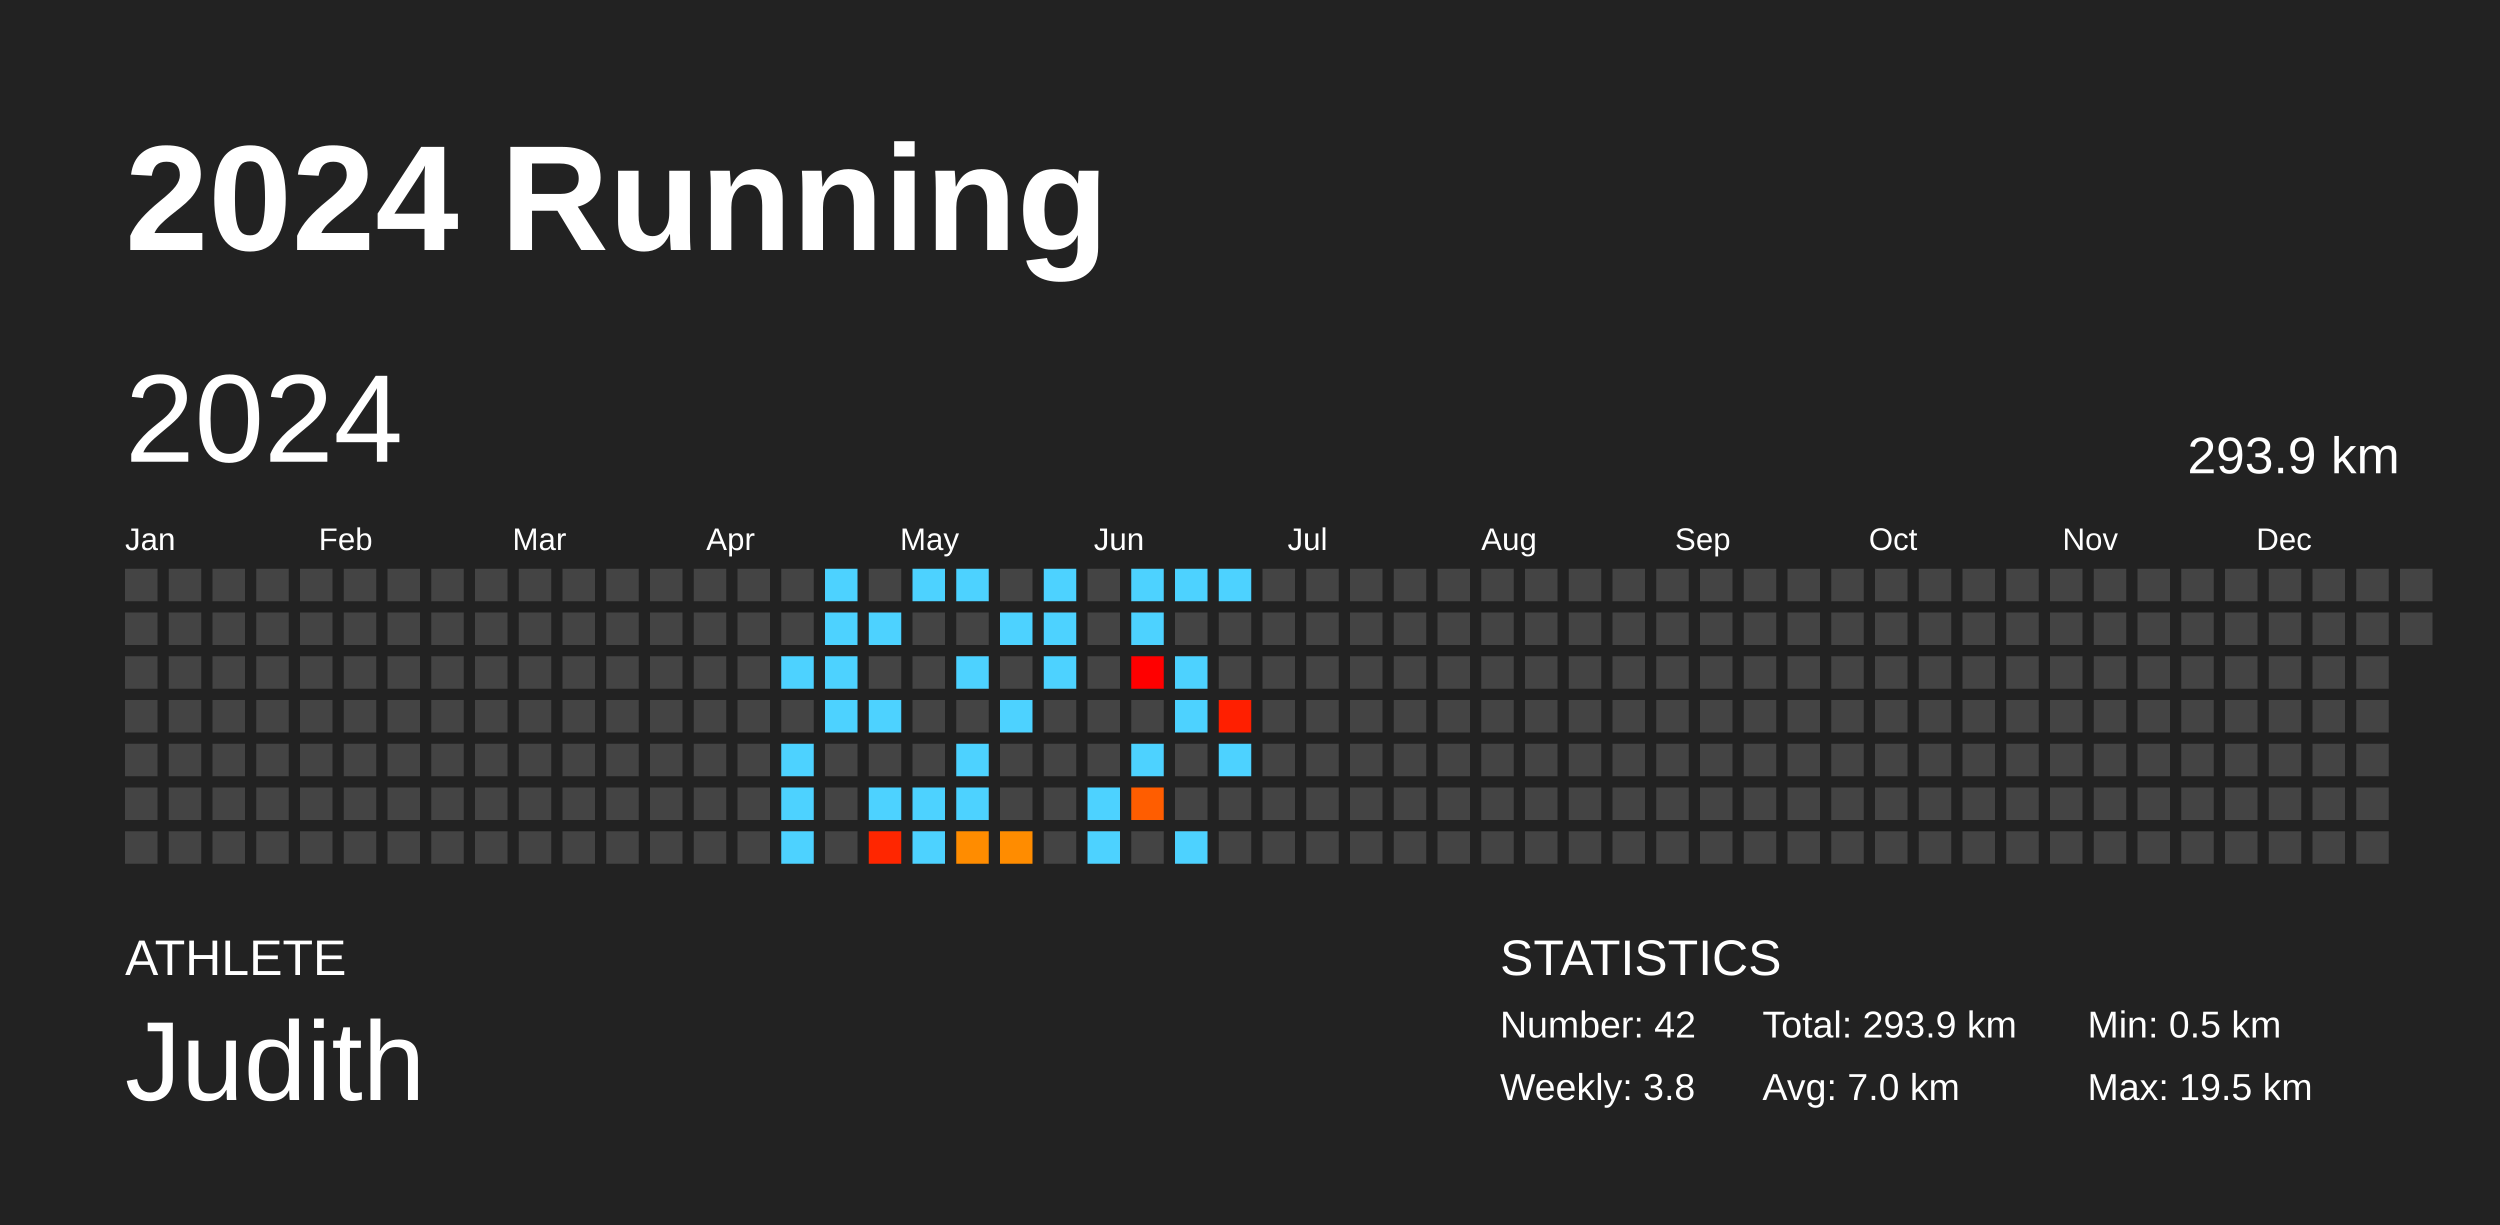
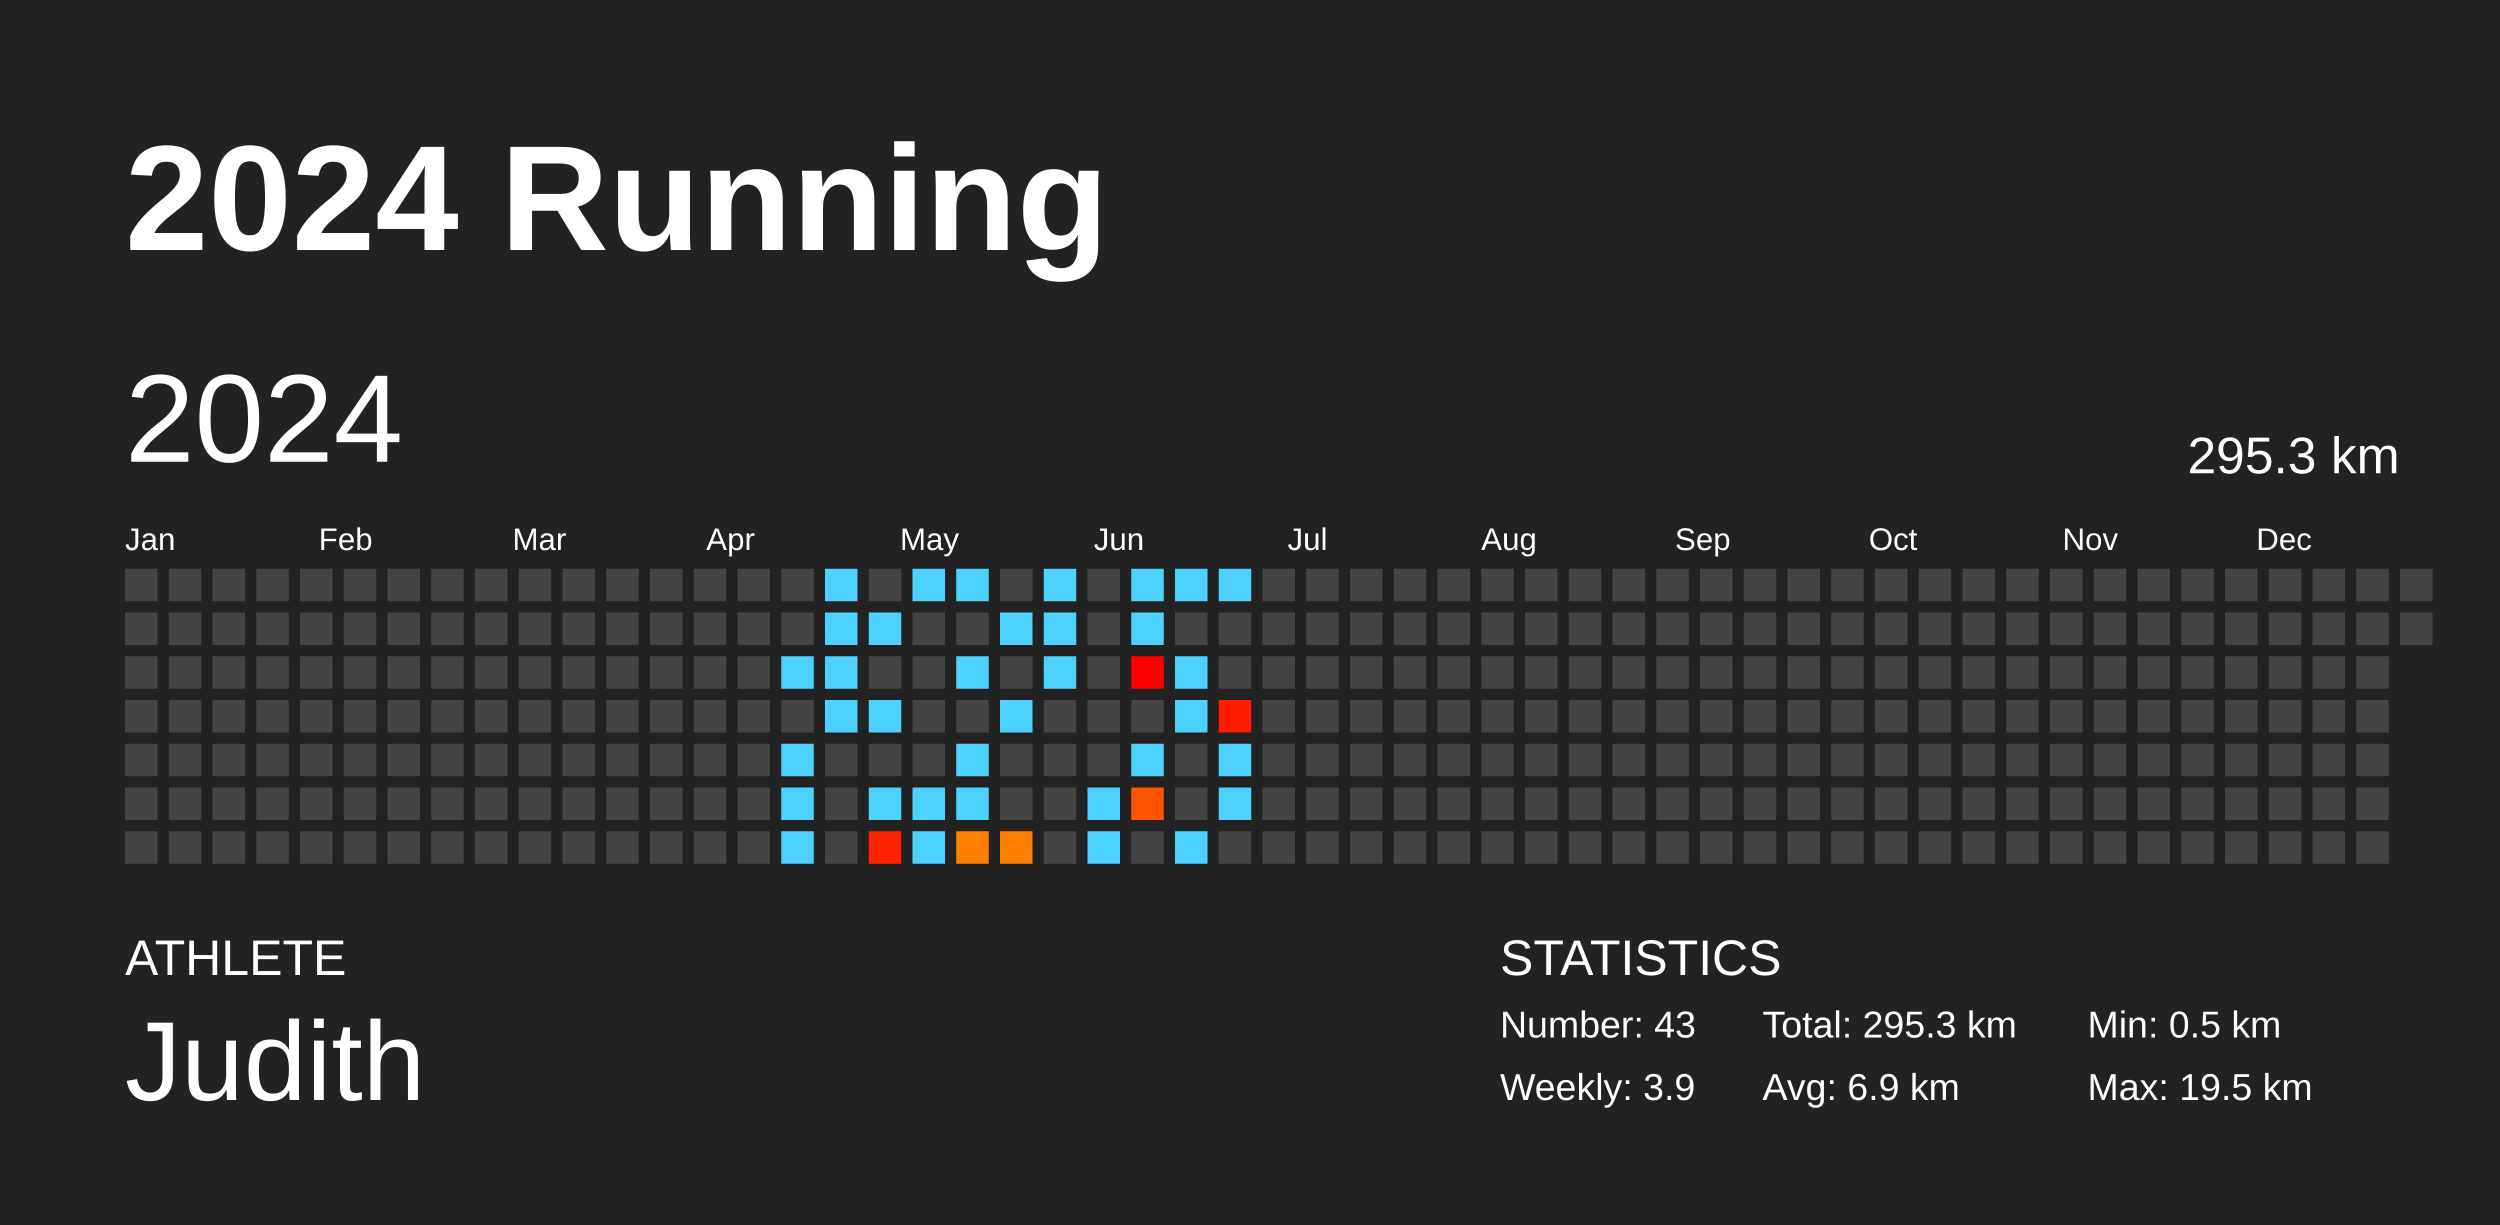
<svg xmlns="http://www.w3.org/2000/svg" baseProfile="full" height="98mm" version="1.1" viewBox="0,0,200,98" width="200mm">
  <defs />
  <rect fill="#222222" height="98" width="200" x="0" y="0" />
  <text fill="#FFFFFF" style="font-size:12px; font-family:Arial; font-weight:bold;" x="10" y="20">2024 Running</text>
  <text fill="#FFFFFF" style="font-size:4px; font-family:Arial" x="10" y="78">ATHLETE</text>
  <text fill="#FFFFFF" style="font-size:9px; font-family:Arial" x="10" y="88">Judith</text>
  <text fill="#FFFFFF" style="font-size:4px; font-family:Arial" x="120" y="78">STATISTICS</text>
-   <text fill="#FFFFFF" style="font-size:3px; font-family:Arial" x="120" y="83">Number: 42</text>
-   <text fill="#FFFFFF" style="font-size:3px; font-family:Arial" x="120" y="88">Weekly: 3.8</text>
-   <text fill="#FFFFFF" style="font-size:3px; font-family:Arial" x="141" y="83">Total: 293.9 km</text>
-   <text fill="#FFFFFF" style="font-size:3px; font-family:Arial" x="141" y="88">Avg: 7.0 km</text>
+   <text fill="#FFFFFF" style="font-size:3px; font-family:Arial" x="120" y="83">Number: 43</text>
+   <text fill="#FFFFFF" style="font-size:3px; font-family:Arial" x="120" y="88">Weekly: 3.9</text>
+   <text fill="#FFFFFF" style="font-size:3px; font-family:Arial" x="141" y="83">Total: 295.3 km</text>
+   <text fill="#FFFFFF" style="font-size:3px; font-family:Arial" x="141" y="88">Avg: 6.9 km</text>
  <text fill="#FFFFFF" style="font-size:3px; font-family:Arial" x="167" y="83">Min: 0.5 km</text>
  <text fill="#FFFFFF" style="font-size:3px; font-family:Arial" x="167" y="88">Max: 19.5 km</text>
  <text dominant-baseline="hanging" fill="#FFFFFF" style="font-size:10.0px; font-family:Arial;" x="10" y="30">2024</text>
-   <text dominant-baseline="hanging" fill="#FFFFFF" style="font-size:4.125px; font-family:Arial;" x="175" y="35">293.9 km</text>
+   <text dominant-baseline="hanging" fill="#FFFFFF" style="font-size:4.125px; font-family:Arial;" x="175" y="35">295.3 km</text>
  <text fill="#FFFFFF" style="font-size:2.5px; font-family:Arial" x="10.0" y="44">Jan</text>
  <text fill="#FFFFFF" style="font-size:2.5px; font-family:Arial" x="25.5" y="44">Feb</text>
  <text fill="#FFFFFF" style="font-size:2.5px; font-family:Arial" x="41.0" y="44">Mar</text>
  <text fill="#FFFFFF" style="font-size:2.5px; font-family:Arial" x="56.5" y="44">Apr</text>
  <text fill="#FFFFFF" style="font-size:2.5px; font-family:Arial" x="72.0" y="44">May</text>
  <text fill="#FFFFFF" style="font-size:2.5px; font-family:Arial" x="87.5" y="44">Jun</text>
  <text fill="#FFFFFF" style="font-size:2.5px; font-family:Arial" x="103.0" y="44">Jul</text>
  <text fill="#FFFFFF" style="font-size:2.5px; font-family:Arial" x="118.5" y="44">Aug</text>
  <text fill="#FFFFFF" style="font-size:2.5px; font-family:Arial" x="134.0" y="44">Sep</text>
  <text fill="#FFFFFF" style="font-size:2.5px; font-family:Arial" x="149.5" y="44">Oct</text>
  <text fill="#FFFFFF" style="font-size:2.5px; font-family:Arial" x="165.0" y="44">Nov</text>
  <text fill="#FFFFFF" style="font-size:2.5px; font-family:Arial" x="180.5" y="44">Dec</text>
  <rect fill="#444444" height="2.6" width="2.6" x="10.0" y="45.5" />
  <rect fill="#444444" height="2.6" width="2.6" x="10.0" y="49.0" />
  <rect fill="#444444" height="2.6" width="2.6" x="10.0" y="52.5" />
  <rect fill="#444444" height="2.6" width="2.6" x="10.0" y="56.0" />
  <rect fill="#444444" height="2.6" width="2.6" x="10.0" y="59.5" />
  <rect fill="#444444" height="2.6" width="2.6" x="10.0" y="63.0" />
  <rect fill="#444444" height="2.6" width="2.6" x="10.0" y="66.5" />
  <rect fill="#444444" height="2.6" width="2.6" x="13.5" y="45.5" />
  <rect fill="#444444" height="2.6" width="2.6" x="13.5" y="49.0" />
  <rect fill="#444444" height="2.6" width="2.6" x="13.5" y="52.5" />
  <rect fill="#444444" height="2.6" width="2.6" x="13.5" y="56.0" />
  <rect fill="#444444" height="2.6" width="2.6" x="13.5" y="59.5" />
  <rect fill="#444444" height="2.6" width="2.6" x="13.5" y="63.0" />
  <rect fill="#444444" height="2.6" width="2.6" x="13.5" y="66.5" />
  <rect fill="#444444" height="2.6" width="2.6" x="17.0" y="45.5" />
  <rect fill="#444444" height="2.6" width="2.6" x="17.0" y="49.0" />
  <rect fill="#444444" height="2.6" width="2.6" x="17.0" y="52.5" />
  <rect fill="#444444" height="2.6" width="2.6" x="17.0" y="56.0" />
  <rect fill="#444444" height="2.6" width="2.6" x="17.0" y="59.5" />
  <rect fill="#444444" height="2.6" width="2.6" x="17.0" y="63.0" />
  <rect fill="#444444" height="2.6" width="2.6" x="17.0" y="66.5" />
  <rect fill="#444444" height="2.6" width="2.6" x="20.5" y="45.5" />
  <rect fill="#444444" height="2.6" width="2.6" x="20.5" y="49.0" />
  <rect fill="#444444" height="2.6" width="2.6" x="20.5" y="52.5" />
  <rect fill="#444444" height="2.6" width="2.6" x="20.5" y="56.0" />
  <rect fill="#444444" height="2.6" width="2.6" x="20.5" y="59.5" />
  <rect fill="#444444" height="2.6" width="2.6" x="20.5" y="63.0" />
  <rect fill="#444444" height="2.6" width="2.6" x="20.5" y="66.5" />
  <rect fill="#444444" height="2.6" width="2.6" x="24.0" y="45.5" />
  <rect fill="#444444" height="2.6" width="2.6" x="24.0" y="49.0" />
  <rect fill="#444444" height="2.6" width="2.6" x="24.0" y="52.5" />
  <rect fill="#444444" height="2.6" width="2.6" x="24.0" y="56.0" />
  <rect fill="#444444" height="2.6" width="2.6" x="24.0" y="59.5" />
  <rect fill="#444444" height="2.6" width="2.6" x="24.0" y="63.0" />
  <rect fill="#444444" height="2.6" width="2.6" x="24.0" y="66.5" />
  <rect fill="#444444" height="2.6" width="2.6" x="27.5" y="45.5" />
  <rect fill="#444444" height="2.6" width="2.6" x="27.5" y="49.0" />
  <rect fill="#444444" height="2.6" width="2.6" x="27.5" y="52.5" />
  <rect fill="#444444" height="2.6" width="2.6" x="27.5" y="56.0" />
  <rect fill="#444444" height="2.6" width="2.6" x="27.5" y="59.5" />
  <rect fill="#444444" height="2.6" width="2.6" x="27.5" y="63.0" />
  <rect fill="#444444" height="2.6" width="2.6" x="27.5" y="66.5" />
  <rect fill="#444444" height="2.6" width="2.6" x="31.0" y="45.5" />
  <rect fill="#444444" height="2.6" width="2.6" x="31.0" y="49.0" />
  <rect fill="#444444" height="2.6" width="2.6" x="31.0" y="52.5" />
  <rect fill="#444444" height="2.6" width="2.6" x="31.0" y="56.0" />
  <rect fill="#444444" height="2.6" width="2.6" x="31.0" y="59.5" />
  <rect fill="#444444" height="2.6" width="2.6" x="31.0" y="63.0" />
  <rect fill="#444444" height="2.6" width="2.6" x="31.0" y="66.5" />
  <rect fill="#444444" height="2.6" width="2.6" x="34.5" y="45.5" />
  <rect fill="#444444" height="2.6" width="2.6" x="34.5" y="49.0" />
  <rect fill="#444444" height="2.6" width="2.6" x="34.5" y="52.5" />
  <rect fill="#444444" height="2.6" width="2.6" x="34.5" y="56.0" />
  <rect fill="#444444" height="2.6" width="2.6" x="34.5" y="59.5" />
  <rect fill="#444444" height="2.6" width="2.6" x="34.5" y="63.0" />
  <rect fill="#444444" height="2.6" width="2.6" x="34.5" y="66.5" />
  <rect fill="#444444" height="2.6" width="2.6" x="38.0" y="45.5" />
  <rect fill="#444444" height="2.6" width="2.6" x="38.0" y="49.0" />
  <rect fill="#444444" height="2.6" width="2.6" x="38.0" y="52.5" />
  <rect fill="#444444" height="2.6" width="2.6" x="38.0" y="56.0" />
  <rect fill="#444444" height="2.6" width="2.6" x="38.0" y="59.5" />
  <rect fill="#444444" height="2.6" width="2.6" x="38.0" y="63.0" />
  <rect fill="#444444" height="2.6" width="2.6" x="38.0" y="66.5" />
  <rect fill="#444444" height="2.6" width="2.6" x="41.5" y="45.5" />
  <rect fill="#444444" height="2.6" width="2.6" x="41.5" y="49.0" />
  <rect fill="#444444" height="2.6" width="2.6" x="41.5" y="52.5" />
  <rect fill="#444444" height="2.6" width="2.6" x="41.5" y="56.0" />
  <rect fill="#444444" height="2.6" width="2.6" x="41.5" y="59.5" />
  <rect fill="#444444" height="2.6" width="2.6" x="41.5" y="63.0" />
  <rect fill="#444444" height="2.6" width="2.6" x="41.5" y="66.5" />
  <rect fill="#444444" height="2.6" width="2.6" x="45.0" y="45.5" />
  <rect fill="#444444" height="2.6" width="2.6" x="45.0" y="49.0" />
  <rect fill="#444444" height="2.6" width="2.6" x="45.0" y="52.5" />
  <rect fill="#444444" height="2.6" width="2.6" x="45.0" y="56.0" />
  <rect fill="#444444" height="2.6" width="2.6" x="45.0" y="59.5" />
  <rect fill="#444444" height="2.6" width="2.6" x="45.0" y="63.0" />
  <rect fill="#444444" height="2.6" width="2.6" x="45.0" y="66.5" />
  <rect fill="#444444" height="2.6" width="2.6" x="48.5" y="45.5" />
  <rect fill="#444444" height="2.6" width="2.6" x="48.5" y="49.0" />
  <rect fill="#444444" height="2.6" width="2.6" x="48.5" y="52.5" />
  <rect fill="#444444" height="2.6" width="2.6" x="48.5" y="56.0" />
  <rect fill="#444444" height="2.6" width="2.6" x="48.5" y="59.5" />
  <rect fill="#444444" height="2.6" width="2.6" x="48.5" y="63.0" />
  <rect fill="#444444" height="2.6" width="2.6" x="48.5" y="66.5" />
  <rect fill="#444444" height="2.6" width="2.6" x="52.0" y="45.5" />
  <rect fill="#444444" height="2.6" width="2.6" x="52.0" y="49.0" />
  <rect fill="#444444" height="2.6" width="2.6" x="52.0" y="52.5" />
  <rect fill="#444444" height="2.6" width="2.6" x="52.0" y="56.0" />
  <rect fill="#444444" height="2.6" width="2.6" x="52.0" y="59.5" />
  <rect fill="#444444" height="2.6" width="2.6" x="52.0" y="63.0" />
  <rect fill="#444444" height="2.6" width="2.6" x="52.0" y="66.5" />
  <rect fill="#444444" height="2.6" width="2.6" x="55.5" y="45.5" />
  <rect fill="#444444" height="2.6" width="2.6" x="55.5" y="49.0" />
  <rect fill="#444444" height="2.6" width="2.6" x="55.5" y="52.5" />
  <rect fill="#444444" height="2.6" width="2.6" x="55.5" y="56.0" />
  <rect fill="#444444" height="2.6" width="2.6" x="55.5" y="59.5" />
  <rect fill="#444444" height="2.6" width="2.6" x="55.5" y="63.0" />
  <rect fill="#444444" height="2.6" width="2.6" x="55.5" y="66.5" />
  <rect fill="#444444" height="2.6" width="2.6" x="59.0" y="45.5" />
  <rect fill="#444444" height="2.6" width="2.6" x="59.0" y="49.0" />
  <rect fill="#444444" height="2.6" width="2.6" x="59.0" y="52.5" />
  <rect fill="#444444" height="2.6" width="2.6" x="59.0" y="56.0" />
  <rect fill="#444444" height="2.6" width="2.6" x="59.0" y="59.5" />
  <rect fill="#444444" height="2.6" width="2.6" x="59.0" y="63.0" />
  <rect fill="#444444" height="2.6" width="2.6" x="59.0" y="66.5" />
  <rect fill="#444444" height="2.6" width="2.6" x="62.5" y="45.5" />
  <rect fill="#444444" height="2.6" width="2.6" x="62.5" y="49.0" />
  <rect fill="#4dd2ff" height="2.6" width="2.6" x="62.5" y="52.5" />
  <rect fill="#444444" height="2.6" width="2.6" x="62.5" y="56.0" />
  <rect fill="#4dd2ff" height="2.6" width="2.6" x="62.5" y="59.5" />
  <rect fill="#4dd2ff" height="2.6" width="2.6" x="62.5" y="63.0" />
  <rect fill="#4dd2ff" height="2.6" width="2.6" x="62.5" y="66.5" />
  <rect fill="#4dd2ff" height="2.6" width="2.6" x="66.0" y="45.5" />
  <rect fill="#4dd2ff" height="2.6" width="2.6" x="66.0" y="49.0" />
  <rect fill="#4dd2ff" height="2.6" width="2.6" x="66.0" y="52.5" />
  <rect fill="#4dd2ff" height="2.6" width="2.6" x="66.0" y="56.0" />
  <rect fill="#444444" height="2.6" width="2.6" x="66.0" y="59.5" />
  <rect fill="#444444" height="2.6" width="2.6" x="66.0" y="63.0" />
  <rect fill="#444444" height="2.6" width="2.6" x="66.0" y="66.5" />
  <rect fill="#444444" height="2.6" width="2.6" x="69.5" y="45.5" />
  <rect fill="#4dd2ff" height="2.6" width="2.6" x="69.5" y="49.0" />
  <rect fill="#444444" height="2.6" width="2.6" x="69.5" y="52.5" />
  <rect fill="#4dd2ff" height="2.6" width="2.6" x="69.5" y="56.0" />
  <rect fill="#444444" height="2.6" width="2.6" x="69.5" y="59.5" />
  <rect fill="#4dd2ff" height="2.6" width="2.6" x="69.5" y="63.0" />
-   <rect fill="#ff2600" height="2.6" width="2.6" x="69.5" y="66.5" />
+   <rect fill="#ff2200" height="2.6" width="2.6" x="69.5" y="66.5" />
  <rect fill="#4dd2ff" height="2.6" width="2.6" x="73.0" y="45.5" />
  <rect fill="#444444" height="2.6" width="2.6" x="73.0" y="49.0" />
  <rect fill="#444444" height="2.6" width="2.6" x="73.0" y="52.5" />
  <rect fill="#444444" height="2.6" width="2.6" x="73.0" y="56.0" />
  <rect fill="#444444" height="2.6" width="2.6" x="73.0" y="59.5" />
  <rect fill="#4dd2ff" height="2.6" width="2.6" x="73.0" y="63.0" />
  <rect fill="#4dd2ff" height="2.6" width="2.6" x="73.0" y="66.5" />
  <rect fill="#4dd2ff" height="2.6" width="2.6" x="76.5" y="45.5" />
  <rect fill="#444444" height="2.6" width="2.6" x="76.5" y="49.0" />
  <rect fill="#4dd2ff" height="2.6" width="2.6" x="76.5" y="52.5" />
  <rect fill="#444444" height="2.6" width="2.6" x="76.5" y="56.0" />
  <rect fill="#4dd2ff" height="2.6" width="2.6" x="76.5" y="59.5" />
  <rect fill="#4dd2ff" height="2.6" width="2.6" x="76.5" y="63.0" />
-   <rect fill="#ff8c00" height="2.6" width="2.6" x="76.5" y="66.5" />
+   <rect fill="#ff7f00" height="2.6" width="2.6" x="76.5" y="66.5" />
  <rect fill="#444444" height="2.6" width="2.6" x="80.0" y="45.5" />
  <rect fill="#4dd2ff" height="2.6" width="2.6" x="80.0" y="49.0" />
  <rect fill="#444444" height="2.6" width="2.6" x="80.0" y="52.5" />
  <rect fill="#4dd2ff" height="2.6" width="2.6" x="80.0" y="56.0" />
  <rect fill="#444444" height="2.6" width="2.6" x="80.0" y="59.5" />
  <rect fill="#444444" height="2.6" width="2.6" x="80.0" y="63.0" />
-   <rect fill="#ff8c00" height="2.6" width="2.6" x="80.0" y="66.5" />
+   <rect fill="#ff7f00" height="2.6" width="2.6" x="80.0" y="66.5" />
  <rect fill="#4dd2ff" height="2.6" width="2.6" x="83.5" y="45.5" />
  <rect fill="#4dd2ff" height="2.6" width="2.6" x="83.5" y="49.0" />
  <rect fill="#4dd2ff" height="2.6" width="2.6" x="83.5" y="52.5" />
  <rect fill="#444444" height="2.6" width="2.6" x="83.5" y="56.0" />
  <rect fill="#444444" height="2.6" width="2.6" x="83.5" y="59.5" />
  <rect fill="#444444" height="2.6" width="2.6" x="83.5" y="63.0" />
  <rect fill="#444444" height="2.6" width="2.6" x="83.5" y="66.5" />
  <rect fill="#444444" height="2.6" width="2.6" x="87.0" y="45.5" />
  <rect fill="#444444" height="2.6" width="2.6" x="87.0" y="49.0" />
  <rect fill="#444444" height="2.6" width="2.6" x="87.0" y="52.5" />
  <rect fill="#444444" height="2.6" width="2.6" x="87.0" y="56.0" />
  <rect fill="#444444" height="2.6" width="2.6" x="87.0" y="59.5" />
  <rect fill="#4dd2ff" height="2.6" width="2.6" x="87.0" y="63.0" />
  <rect fill="#4dd2ff" height="2.6" width="2.6" x="87.0" y="66.5" />
  <rect fill="#4dd2ff" height="2.6" width="2.6" x="90.5" y="45.5" />
  <rect fill="#4dd2ff" height="2.6" width="2.6" x="90.5" y="49.0" />
  <rect fill="#ff0000" height="2.6" width="2.6" x="90.5" y="52.5" />
  <rect fill="#444444" height="2.6" width="2.6" x="90.5" y="56.0" />
  <rect fill="#4dd2ff" height="2.6" width="2.6" x="90.5" y="59.5" />
-   <rect fill="#ff5d00" height="2.6" width="2.6" x="90.5" y="63.0" />
+   <rect fill="#ff5500" height="2.6" width="2.6" x="90.5" y="63.0" />
  <rect fill="#444444" height="2.6" width="2.6" x="90.5" y="66.5" />
  <rect fill="#4dd2ff" height="2.6" width="2.6" x="94.0" y="45.5" />
  <rect fill="#444444" height="2.6" width="2.6" x="94.0" y="49.0" />
  <rect fill="#4dd2ff" height="2.6" width="2.6" x="94.0" y="52.5" />
  <rect fill="#4dd2ff" height="2.6" width="2.6" x="94.0" y="56.0" />
  <rect fill="#444444" height="2.6" width="2.6" x="94.0" y="59.5" />
  <rect fill="#444444" height="2.6" width="2.6" x="94.0" y="63.0" />
  <rect fill="#4dd2ff" height="2.6" width="2.6" x="94.0" y="66.5" />
  <rect fill="#4dd2ff" height="2.6" width="2.6" x="97.5" y="45.5" />
  <rect fill="#444444" height="2.6" width="2.6" x="97.5" y="49.0" />
  <rect fill="#444444" height="2.6" width="2.6" x="97.5" y="52.5" />
-   <rect fill="#ff1f00" height="2.6" width="2.6" x="97.5" y="56.0" />
+   <rect fill="#ff1c00" height="2.6" width="2.6" x="97.5" y="56.0" />
  <rect fill="#4dd2ff" height="2.6" width="2.6" x="97.5" y="59.5" />
-   <rect fill="#444444" height="2.6" width="2.6" x="97.5" y="63.0" />
+   <rect fill="#4dd2ff" height="2.6" width="2.6" x="97.5" y="63.0" />
  <rect fill="#444444" height="2.6" width="2.6" x="97.5" y="66.5" />
  <rect fill="#444444" height="2.6" width="2.6" x="101.0" y="45.5" />
  <rect fill="#444444" height="2.6" width="2.6" x="101.0" y="49.0" />
  <rect fill="#444444" height="2.6" width="2.6" x="101.0" y="52.5" />
  <rect fill="#444444" height="2.6" width="2.6" x="101.0" y="56.0" />
  <rect fill="#444444" height="2.6" width="2.6" x="101.0" y="59.5" />
  <rect fill="#444444" height="2.6" width="2.6" x="101.0" y="63.0" />
  <rect fill="#444444" height="2.6" width="2.6" x="101.0" y="66.5" />
  <rect fill="#444444" height="2.6" width="2.6" x="104.5" y="45.5" />
  <rect fill="#444444" height="2.6" width="2.6" x="104.5" y="49.0" />
  <rect fill="#444444" height="2.6" width="2.6" x="104.5" y="52.5" />
  <rect fill="#444444" height="2.6" width="2.6" x="104.5" y="56.0" />
  <rect fill="#444444" height="2.6" width="2.6" x="104.5" y="59.5" />
  <rect fill="#444444" height="2.6" width="2.6" x="104.5" y="63.0" />
  <rect fill="#444444" height="2.6" width="2.6" x="104.5" y="66.5" />
  <rect fill="#444444" height="2.6" width="2.6" x="108.0" y="45.5" />
  <rect fill="#444444" height="2.6" width="2.6" x="108.0" y="49.0" />
  <rect fill="#444444" height="2.6" width="2.6" x="108.0" y="52.5" />
  <rect fill="#444444" height="2.6" width="2.6" x="108.0" y="56.0" />
  <rect fill="#444444" height="2.6" width="2.6" x="108.0" y="59.5" />
  <rect fill="#444444" height="2.6" width="2.6" x="108.0" y="63.0" />
  <rect fill="#444444" height="2.6" width="2.6" x="108.0" y="66.5" />
  <rect fill="#444444" height="2.6" width="2.6" x="111.5" y="45.5" />
  <rect fill="#444444" height="2.6" width="2.6" x="111.5" y="49.0" />
  <rect fill="#444444" height="2.6" width="2.6" x="111.5" y="52.5" />
  <rect fill="#444444" height="2.6" width="2.6" x="111.5" y="56.0" />
  <rect fill="#444444" height="2.6" width="2.6" x="111.5" y="59.5" />
  <rect fill="#444444" height="2.6" width="2.6" x="111.5" y="63.0" />
  <rect fill="#444444" height="2.6" width="2.6" x="111.5" y="66.5" />
  <rect fill="#444444" height="2.6" width="2.6" x="115.0" y="45.5" />
  <rect fill="#444444" height="2.6" width="2.6" x="115.0" y="49.0" />
  <rect fill="#444444" height="2.6" width="2.6" x="115.0" y="52.5" />
  <rect fill="#444444" height="2.6" width="2.6" x="115.0" y="56.0" />
  <rect fill="#444444" height="2.6" width="2.6" x="115.0" y="59.5" />
  <rect fill="#444444" height="2.6" width="2.6" x="115.0" y="63.0" />
  <rect fill="#444444" height="2.6" width="2.6" x="115.0" y="66.5" />
  <rect fill="#444444" height="2.6" width="2.6" x="118.5" y="45.5" />
  <rect fill="#444444" height="2.6" width="2.6" x="118.5" y="49.0" />
  <rect fill="#444444" height="2.6" width="2.6" x="118.5" y="52.5" />
  <rect fill="#444444" height="2.6" width="2.6" x="118.5" y="56.0" />
  <rect fill="#444444" height="2.6" width="2.6" x="118.5" y="59.5" />
  <rect fill="#444444" height="2.6" width="2.6" x="118.5" y="63.0" />
  <rect fill="#444444" height="2.6" width="2.6" x="118.5" y="66.5" />
  <rect fill="#444444" height="2.6" width="2.6" x="122.0" y="45.5" />
  <rect fill="#444444" height="2.6" width="2.6" x="122.0" y="49.0" />
  <rect fill="#444444" height="2.6" width="2.6" x="122.0" y="52.5" />
  <rect fill="#444444" height="2.6" width="2.6" x="122.0" y="56.0" />
  <rect fill="#444444" height="2.6" width="2.6" x="122.0" y="59.5" />
  <rect fill="#444444" height="2.6" width="2.6" x="122.0" y="63.0" />
  <rect fill="#444444" height="2.6" width="2.6" x="122.0" y="66.5" />
  <rect fill="#444444" height="2.6" width="2.6" x="125.5" y="45.5" />
  <rect fill="#444444" height="2.6" width="2.6" x="125.5" y="49.0" />
  <rect fill="#444444" height="2.6" width="2.6" x="125.5" y="52.5" />
  <rect fill="#444444" height="2.6" width="2.6" x="125.5" y="56.0" />
  <rect fill="#444444" height="2.6" width="2.6" x="125.5" y="59.5" />
  <rect fill="#444444" height="2.6" width="2.6" x="125.5" y="63.0" />
  <rect fill="#444444" height="2.6" width="2.6" x="125.5" y="66.5" />
  <rect fill="#444444" height="2.6" width="2.6" x="129.0" y="45.5" />
  <rect fill="#444444" height="2.6" width="2.6" x="129.0" y="49.0" />
  <rect fill="#444444" height="2.6" width="2.6" x="129.0" y="52.5" />
  <rect fill="#444444" height="2.6" width="2.6" x="129.0" y="56.0" />
  <rect fill="#444444" height="2.6" width="2.6" x="129.0" y="59.5" />
  <rect fill="#444444" height="2.6" width="2.6" x="129.0" y="63.0" />
  <rect fill="#444444" height="2.6" width="2.6" x="129.0" y="66.5" />
  <rect fill="#444444" height="2.6" width="2.6" x="132.5" y="45.5" />
  <rect fill="#444444" height="2.6" width="2.6" x="132.5" y="49.0" />
  <rect fill="#444444" height="2.6" width="2.6" x="132.5" y="52.5" />
  <rect fill="#444444" height="2.6" width="2.6" x="132.5" y="56.0" />
  <rect fill="#444444" height="2.6" width="2.6" x="132.5" y="59.5" />
  <rect fill="#444444" height="2.6" width="2.6" x="132.5" y="63.0" />
  <rect fill="#444444" height="2.6" width="2.6" x="132.5" y="66.5" />
  <rect fill="#444444" height="2.6" width="2.6" x="136.0" y="45.5" />
  <rect fill="#444444" height="2.6" width="2.6" x="136.0" y="49.0" />
  <rect fill="#444444" height="2.6" width="2.6" x="136.0" y="52.5" />
  <rect fill="#444444" height="2.6" width="2.6" x="136.0" y="56.0" />
  <rect fill="#444444" height="2.6" width="2.6" x="136.0" y="59.5" />
  <rect fill="#444444" height="2.6" width="2.6" x="136.0" y="63.0" />
  <rect fill="#444444" height="2.6" width="2.6" x="136.0" y="66.5" />
  <rect fill="#444444" height="2.6" width="2.6" x="139.5" y="45.5" />
  <rect fill="#444444" height="2.6" width="2.6" x="139.5" y="49.0" />
  <rect fill="#444444" height="2.6" width="2.6" x="139.5" y="52.5" />
  <rect fill="#444444" height="2.6" width="2.6" x="139.5" y="56.0" />
  <rect fill="#444444" height="2.6" width="2.6" x="139.5" y="59.5" />
  <rect fill="#444444" height="2.6" width="2.6" x="139.5" y="63.0" />
  <rect fill="#444444" height="2.6" width="2.6" x="139.5" y="66.5" />
  <rect fill="#444444" height="2.6" width="2.6" x="143.0" y="45.5" />
  <rect fill="#444444" height="2.6" width="2.6" x="143.0" y="49.0" />
  <rect fill="#444444" height="2.6" width="2.6" x="143.0" y="52.5" />
  <rect fill="#444444" height="2.6" width="2.6" x="143.0" y="56.0" />
  <rect fill="#444444" height="2.6" width="2.6" x="143.0" y="59.5" />
  <rect fill="#444444" height="2.6" width="2.6" x="143.0" y="63.0" />
  <rect fill="#444444" height="2.6" width="2.6" x="143.0" y="66.5" />
  <rect fill="#444444" height="2.6" width="2.6" x="146.5" y="45.5" />
  <rect fill="#444444" height="2.6" width="2.6" x="146.5" y="49.0" />
  <rect fill="#444444" height="2.6" width="2.6" x="146.5" y="52.5" />
  <rect fill="#444444" height="2.6" width="2.6" x="146.5" y="56.0" />
  <rect fill="#444444" height="2.6" width="2.6" x="146.5" y="59.5" />
  <rect fill="#444444" height="2.6" width="2.6" x="146.5" y="63.0" />
  <rect fill="#444444" height="2.6" width="2.6" x="146.5" y="66.5" />
  <rect fill="#444444" height="2.6" width="2.6" x="150.0" y="45.5" />
  <rect fill="#444444" height="2.6" width="2.6" x="150.0" y="49.0" />
  <rect fill="#444444" height="2.6" width="2.6" x="150.0" y="52.5" />
  <rect fill="#444444" height="2.6" width="2.6" x="150.0" y="56.0" />
  <rect fill="#444444" height="2.6" width="2.6" x="150.0" y="59.5" />
  <rect fill="#444444" height="2.6" width="2.6" x="150.0" y="63.0" />
  <rect fill="#444444" height="2.6" width="2.6" x="150.0" y="66.5" />
  <rect fill="#444444" height="2.6" width="2.6" x="153.5" y="45.5" />
  <rect fill="#444444" height="2.6" width="2.6" x="153.5" y="49.0" />
  <rect fill="#444444" height="2.6" width="2.6" x="153.5" y="52.5" />
  <rect fill="#444444" height="2.6" width="2.6" x="153.5" y="56.0" />
  <rect fill="#444444" height="2.6" width="2.6" x="153.5" y="59.5" />
  <rect fill="#444444" height="2.6" width="2.6" x="153.5" y="63.0" />
  <rect fill="#444444" height="2.6" width="2.6" x="153.5" y="66.5" />
  <rect fill="#444444" height="2.6" width="2.6" x="157.0" y="45.5" />
  <rect fill="#444444" height="2.6" width="2.6" x="157.0" y="49.0" />
  <rect fill="#444444" height="2.6" width="2.6" x="157.0" y="52.5" />
  <rect fill="#444444" height="2.6" width="2.6" x="157.0" y="56.0" />
  <rect fill="#444444" height="2.6" width="2.6" x="157.0" y="59.5" />
  <rect fill="#444444" height="2.6" width="2.6" x="157.0" y="63.0" />
  <rect fill="#444444" height="2.6" width="2.6" x="157.0" y="66.5" />
  <rect fill="#444444" height="2.6" width="2.6" x="160.5" y="45.5" />
  <rect fill="#444444" height="2.6" width="2.6" x="160.5" y="49.0" />
  <rect fill="#444444" height="2.6" width="2.6" x="160.5" y="52.5" />
  <rect fill="#444444" height="2.6" width="2.6" x="160.5" y="56.0" />
  <rect fill="#444444" height="2.6" width="2.6" x="160.5" y="59.5" />
  <rect fill="#444444" height="2.6" width="2.6" x="160.5" y="63.0" />
  <rect fill="#444444" height="2.6" width="2.6" x="160.5" y="66.5" />
  <rect fill="#444444" height="2.6" width="2.6" x="164.0" y="45.5" />
  <rect fill="#444444" height="2.6" width="2.6" x="164.0" y="49.0" />
  <rect fill="#444444" height="2.6" width="2.6" x="164.0" y="52.5" />
  <rect fill="#444444" height="2.6" width="2.6" x="164.0" y="56.0" />
  <rect fill="#444444" height="2.6" width="2.6" x="164.0" y="59.5" />
  <rect fill="#444444" height="2.6" width="2.6" x="164.0" y="63.0" />
  <rect fill="#444444" height="2.6" width="2.6" x="164.0" y="66.5" />
  <rect fill="#444444" height="2.6" width="2.6" x="167.5" y="45.5" />
  <rect fill="#444444" height="2.6" width="2.6" x="167.5" y="49.0" />
  <rect fill="#444444" height="2.6" width="2.6" x="167.5" y="52.5" />
  <rect fill="#444444" height="2.6" width="2.6" x="167.5" y="56.0" />
  <rect fill="#444444" height="2.6" width="2.6" x="167.5" y="59.5" />
  <rect fill="#444444" height="2.6" width="2.6" x="167.5" y="63.0" />
  <rect fill="#444444" height="2.6" width="2.6" x="167.5" y="66.5" />
  <rect fill="#444444" height="2.6" width="2.6" x="171.0" y="45.5" />
  <rect fill="#444444" height="2.6" width="2.6" x="171.0" y="49.0" />
  <rect fill="#444444" height="2.6" width="2.6" x="171.0" y="52.5" />
  <rect fill="#444444" height="2.6" width="2.6" x="171.0" y="56.0" />
  <rect fill="#444444" height="2.6" width="2.6" x="171.0" y="59.5" />
  <rect fill="#444444" height="2.6" width="2.6" x="171.0" y="63.0" />
  <rect fill="#444444" height="2.6" width="2.6" x="171.0" y="66.5" />
  <rect fill="#444444" height="2.6" width="2.6" x="174.5" y="45.5" />
  <rect fill="#444444" height="2.6" width="2.6" x="174.5" y="49.0" />
  <rect fill="#444444" height="2.6" width="2.6" x="174.5" y="52.5" />
  <rect fill="#444444" height="2.6" width="2.6" x="174.5" y="56.0" />
  <rect fill="#444444" height="2.6" width="2.6" x="174.5" y="59.5" />
  <rect fill="#444444" height="2.6" width="2.6" x="174.5" y="63.0" />
  <rect fill="#444444" height="2.6" width="2.6" x="174.5" y="66.5" />
  <rect fill="#444444" height="2.6" width="2.6" x="178.0" y="45.5" />
  <rect fill="#444444" height="2.6" width="2.6" x="178.0" y="49.0" />
  <rect fill="#444444" height="2.6" width="2.6" x="178.0" y="52.5" />
  <rect fill="#444444" height="2.6" width="2.6" x="178.0" y="56.0" />
  <rect fill="#444444" height="2.6" width="2.6" x="178.0" y="59.5" />
  <rect fill="#444444" height="2.6" width="2.6" x="178.0" y="63.0" />
  <rect fill="#444444" height="2.6" width="2.6" x="178.0" y="66.5" />
  <rect fill="#444444" height="2.6" width="2.6" x="181.5" y="45.5" />
  <rect fill="#444444" height="2.6" width="2.6" x="181.5" y="49.0" />
  <rect fill="#444444" height="2.6" width="2.6" x="181.5" y="52.5" />
  <rect fill="#444444" height="2.6" width="2.6" x="181.5" y="56.0" />
  <rect fill="#444444" height="2.6" width="2.6" x="181.5" y="59.5" />
  <rect fill="#444444" height="2.6" width="2.6" x="181.5" y="63.0" />
  <rect fill="#444444" height="2.6" width="2.6" x="181.5" y="66.5" />
  <rect fill="#444444" height="2.6" width="2.6" x="185.0" y="45.5" />
  <rect fill="#444444" height="2.6" width="2.6" x="185.0" y="49.0" />
  <rect fill="#444444" height="2.6" width="2.6" x="185.0" y="52.5" />
  <rect fill="#444444" height="2.6" width="2.6" x="185.0" y="56.0" />
  <rect fill="#444444" height="2.6" width="2.6" x="185.0" y="59.5" />
  <rect fill="#444444" height="2.6" width="2.6" x="185.0" y="63.0" />
  <rect fill="#444444" height="2.6" width="2.6" x="185.0" y="66.5" />
  <rect fill="#444444" height="2.6" width="2.6" x="188.5" y="45.5" />
  <rect fill="#444444" height="2.6" width="2.6" x="188.5" y="49.0" />
  <rect fill="#444444" height="2.6" width="2.6" x="188.5" y="52.5" />
  <rect fill="#444444" height="2.6" width="2.6" x="188.5" y="56.0" />
  <rect fill="#444444" height="2.6" width="2.6" x="188.5" y="59.5" />
  <rect fill="#444444" height="2.6" width="2.6" x="188.5" y="63.0" />
  <rect fill="#444444" height="2.6" width="2.6" x="188.5" y="66.5" />
  <rect fill="#444444" height="2.6" width="2.6" x="192.0" y="45.5" />
  <rect fill="#444444" height="2.6" width="2.6" x="192.0" y="49.0" />
</svg>
